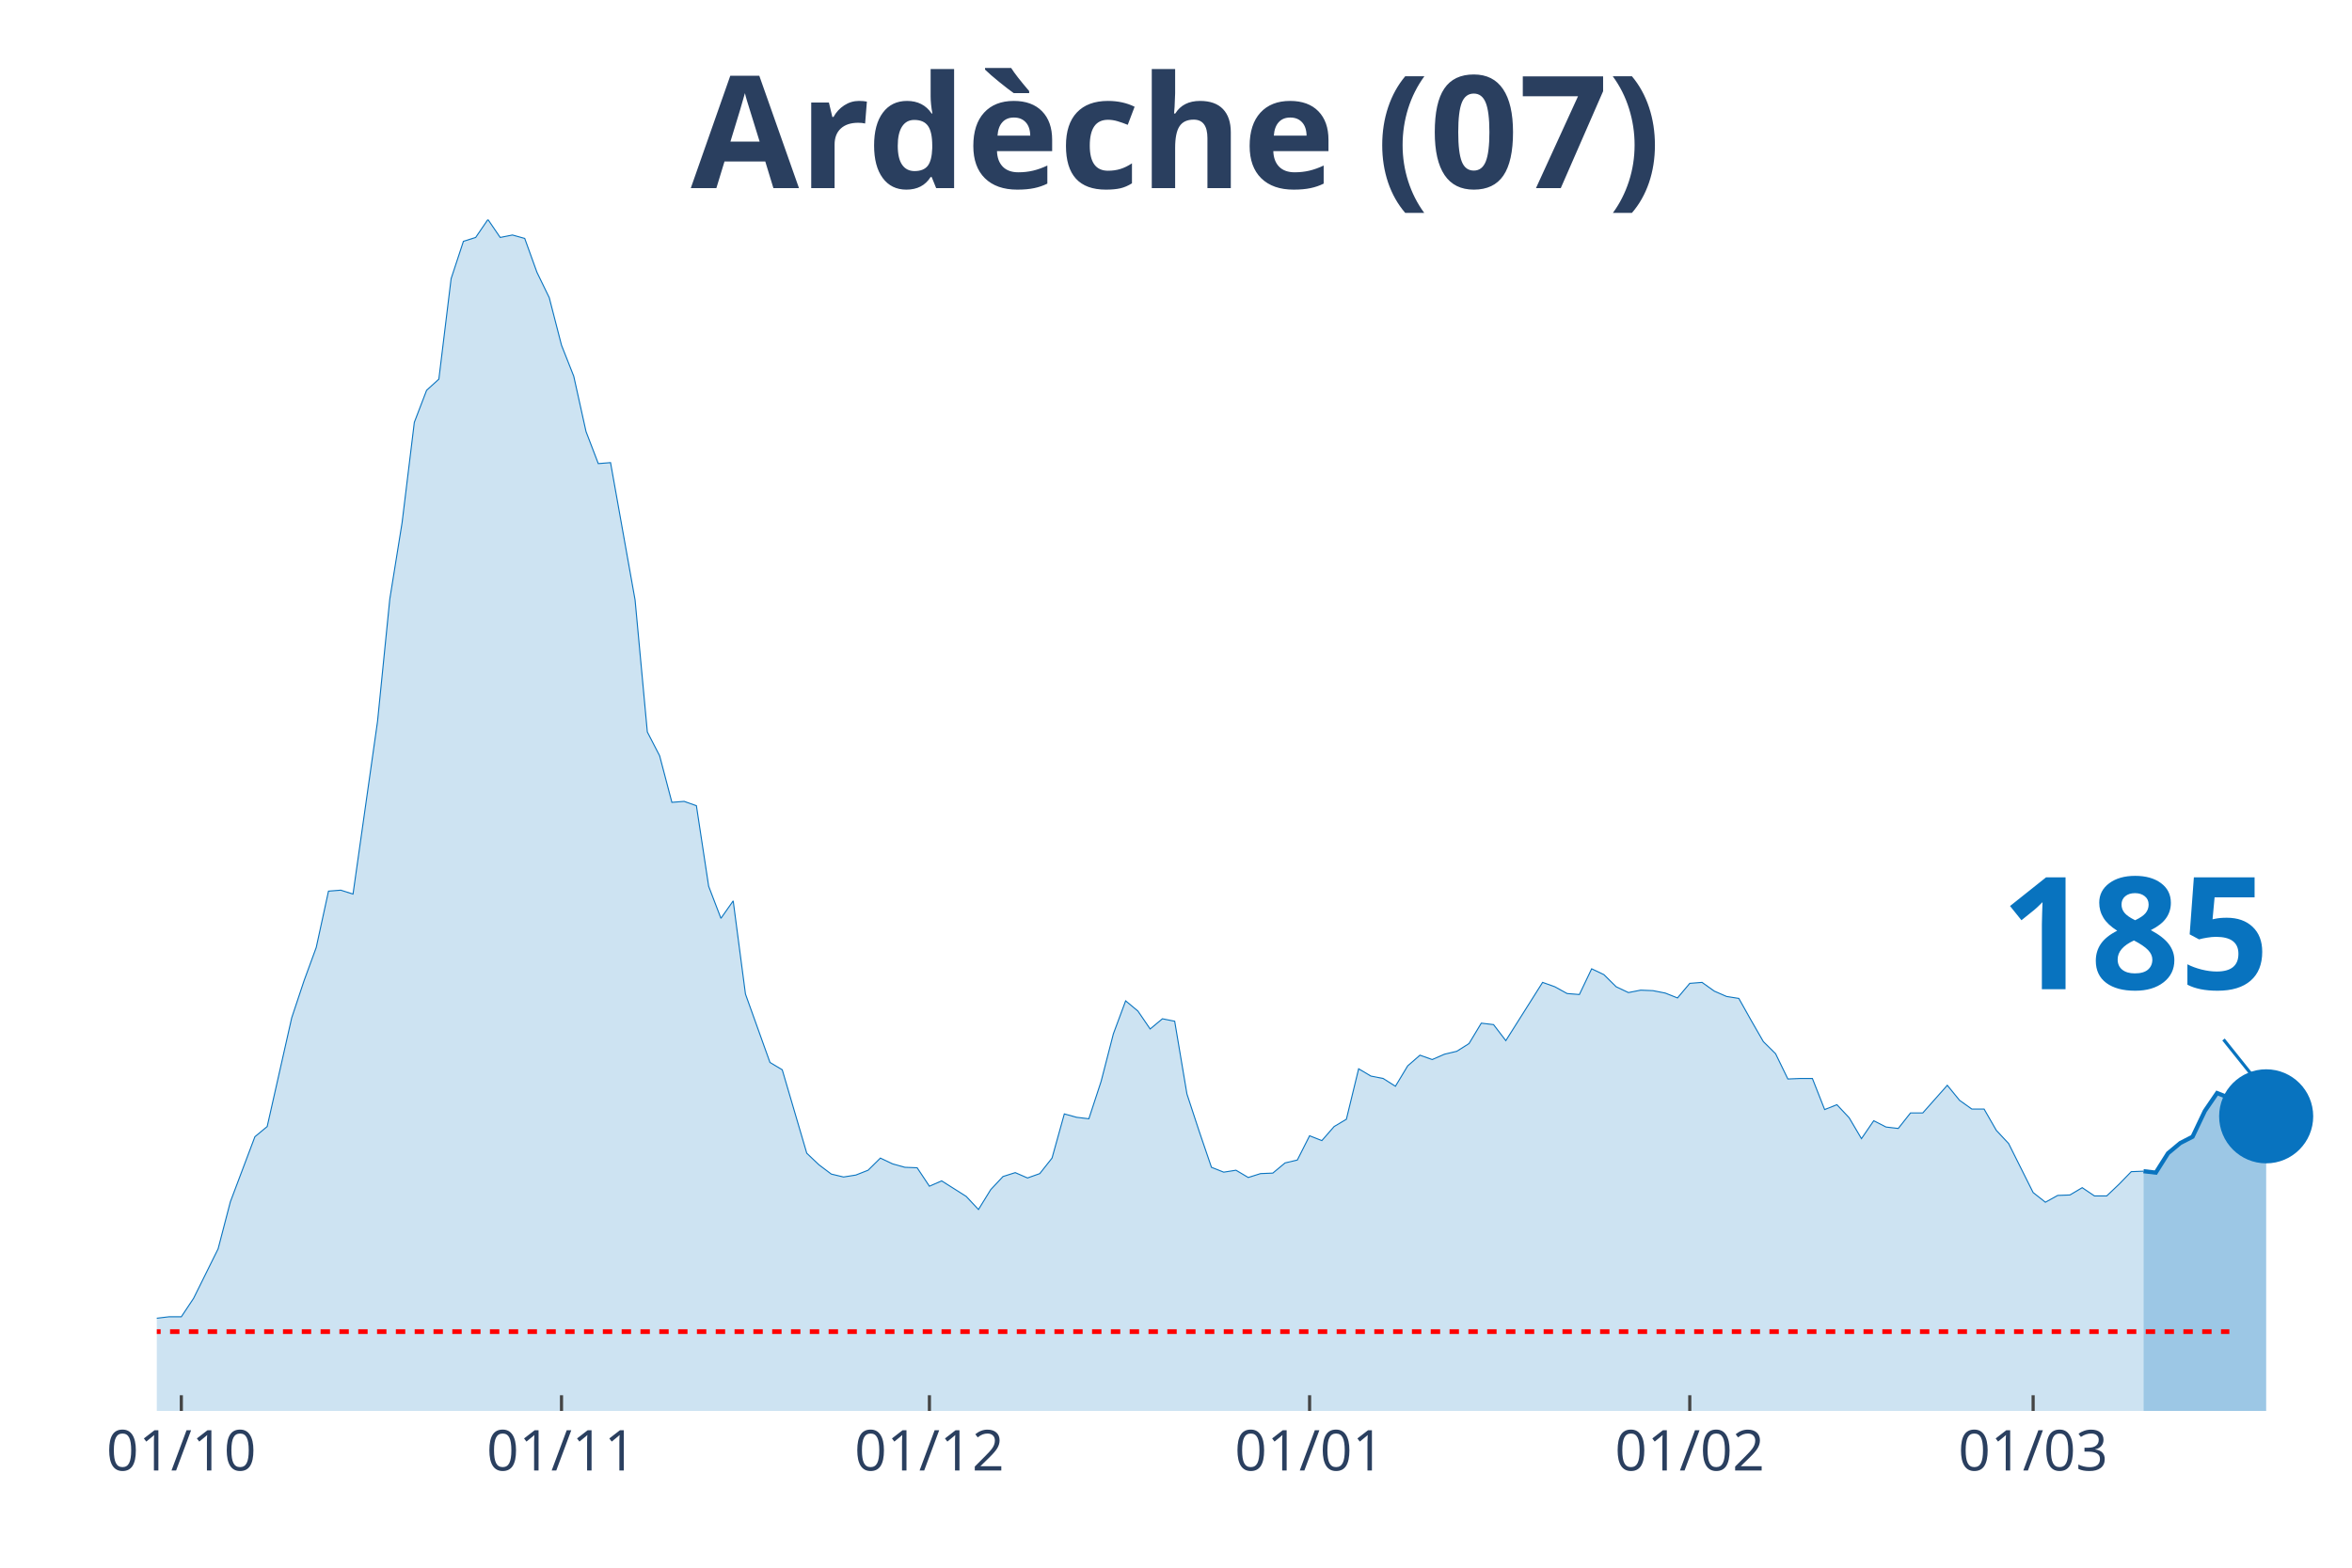
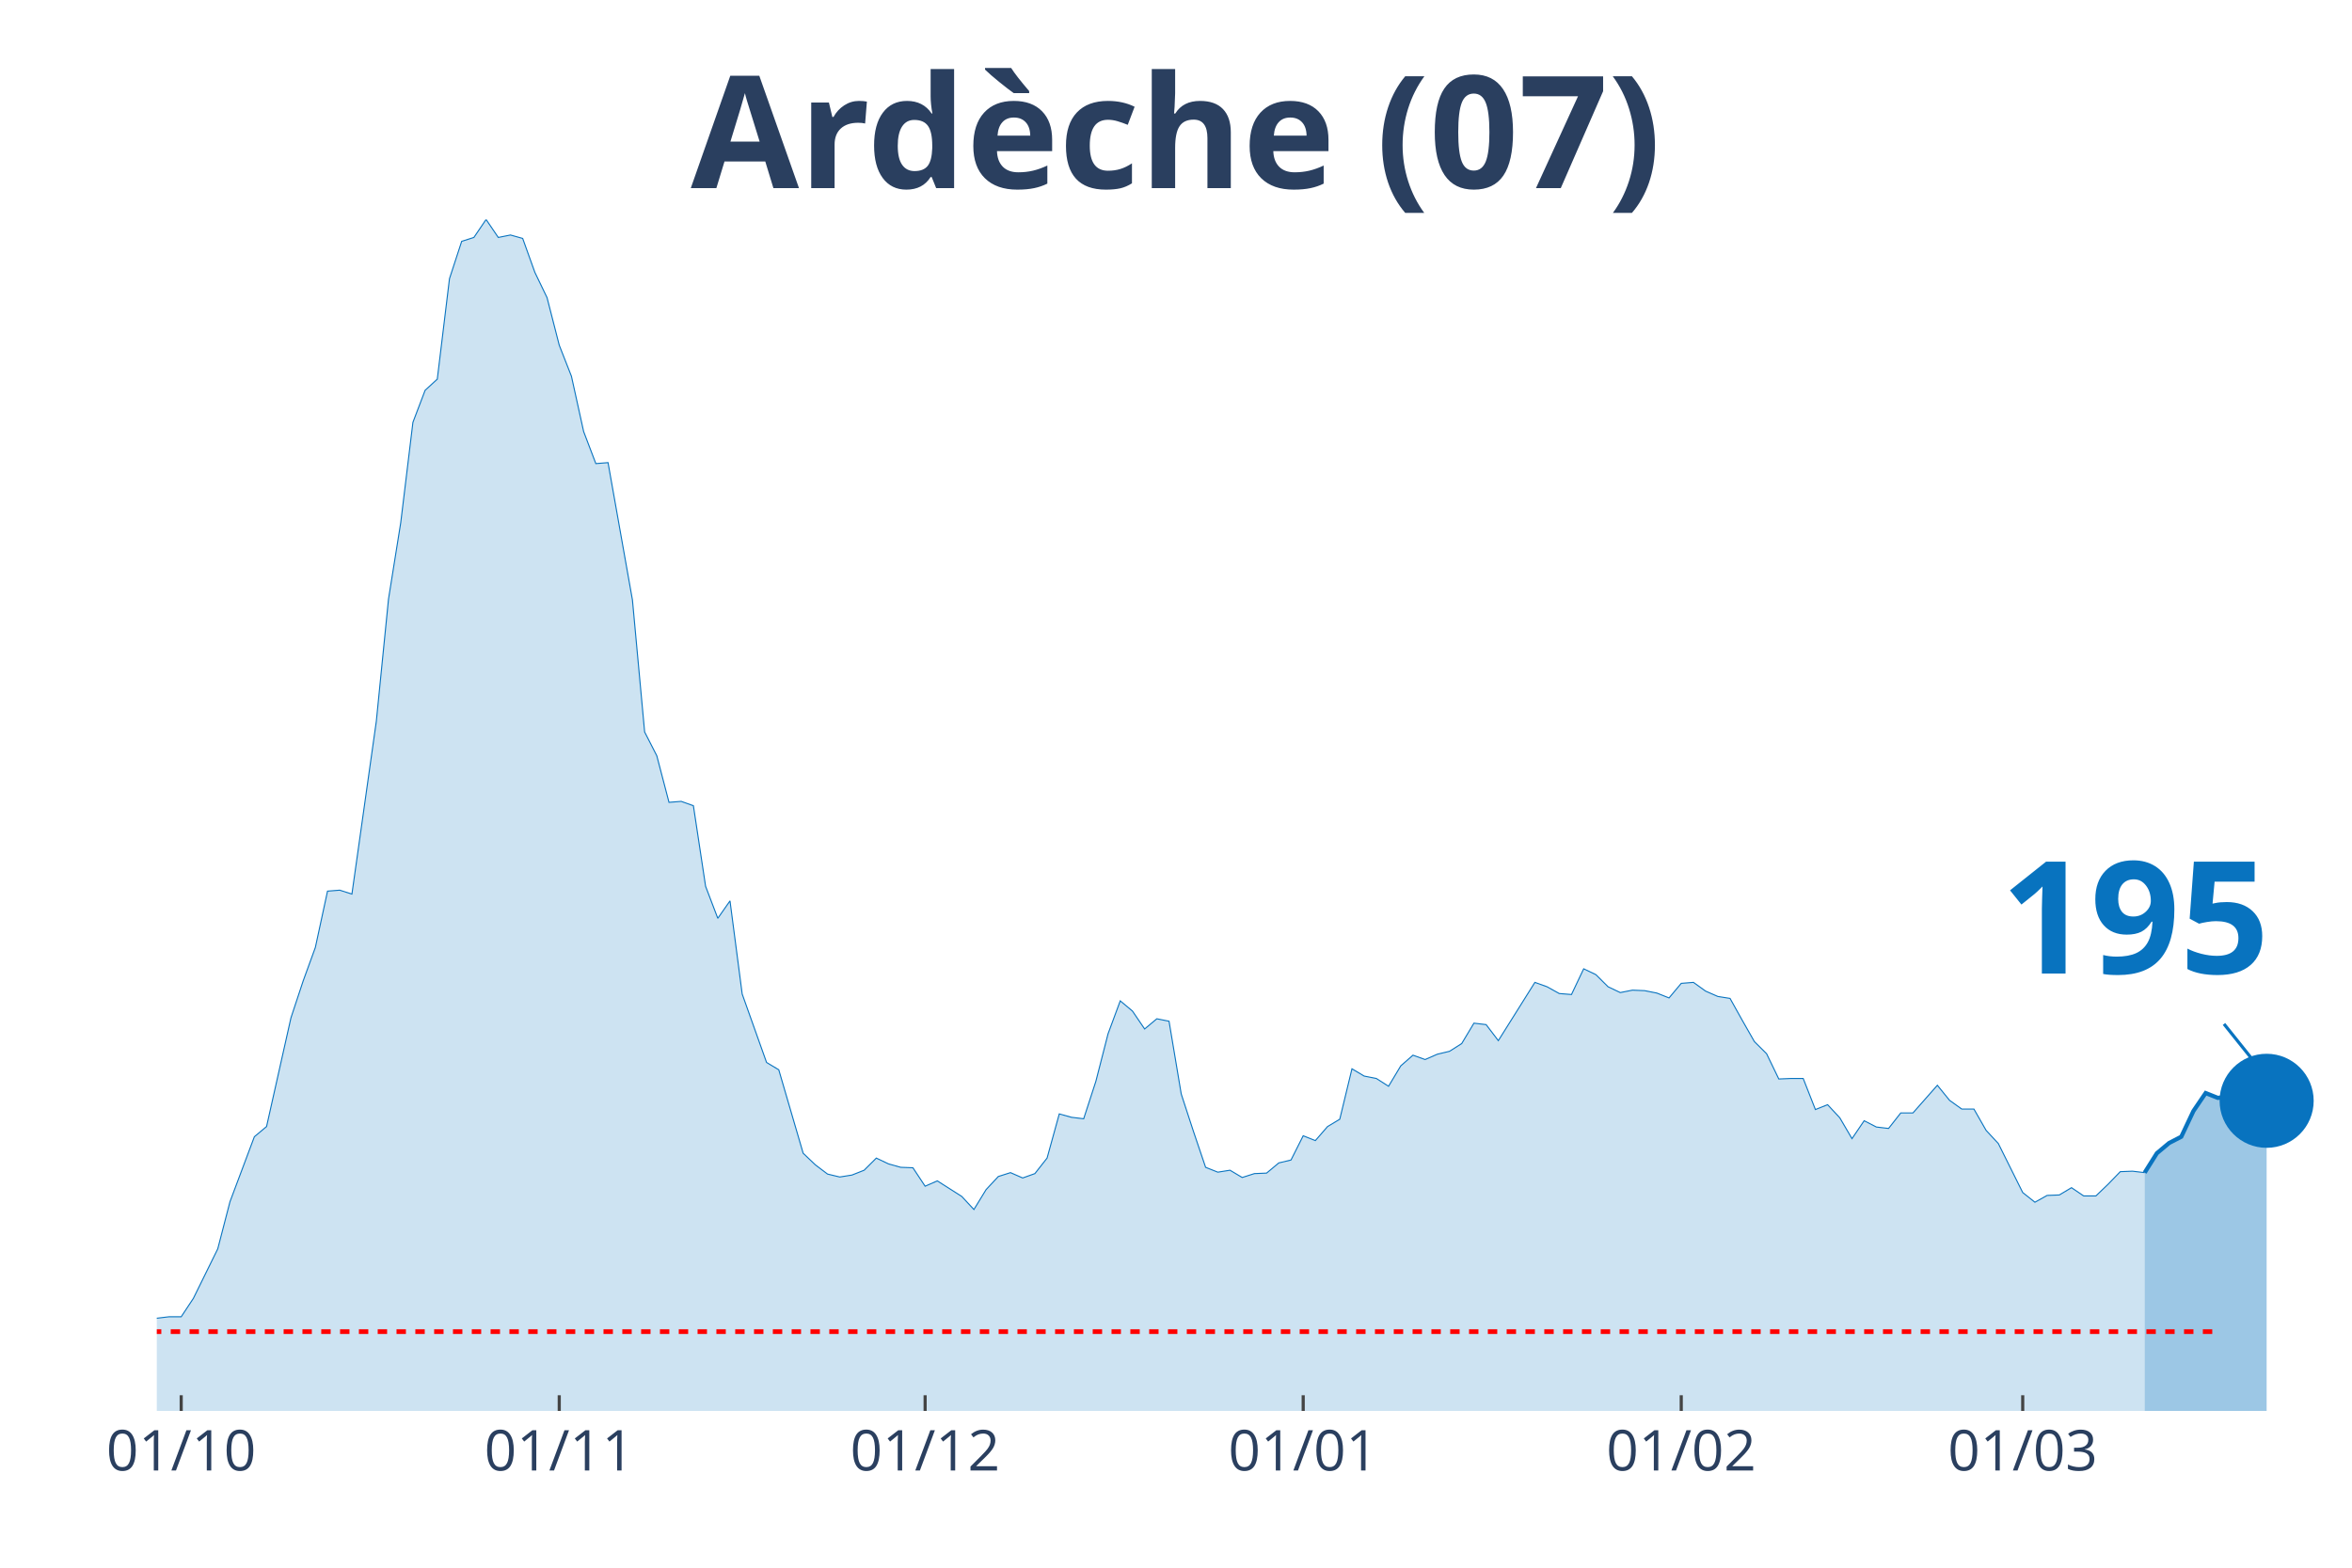
<svg xmlns="http://www.w3.org/2000/svg" class="main-svg" width="1125" height="750" style="" viewBox="0 0 750 500">
  <rect x="0" y="0" width="750" height="500" style="fill: rgb(0, 0, 0); fill-opacity: 0;" />
-   <defs id="defs-3314a8">
+   <defs id="defs-68c326">
    <g class="clips">
-       <clipPath id="clip3314a8xyplot" class="plotclip">
+       <clipPath id="clip68c326xyplot" class="plotclip">
        <rect width="700" height="380" />
      </clipPath>
-       <clipPath class="axesclip" id="clip3314a8x">
+       <clipPath class="axesclip" id="clip68c326x">
        <rect x="50" y="0" width="700" height="500" />
      </clipPath>
-       <clipPath class="axesclip" id="clip3314a8y">
+       <clipPath class="axesclip" id="clip68c326y">
        <rect x="0" y="70" width="750" height="380" />
      </clipPath>
-       <clipPath class="axesclip" id="clip3314a8xy">
+       <clipPath class="axesclip" id="clip68c326xy">
        <rect x="50" y="70" width="700" height="380" />
      </clipPath>
    </g>
    <g class="gradients" />
  </defs>
  <g class="bglayer">
    <rect class="bg" x="50" y="70" width="700" height="380" style="fill: rgb(0, 0, 0); fill-opacity: 0; stroke-width: 0;" />
  </g>
  <g class="layer-below">
    <g class="imagelayer" />
    <g class="shapelayer" />
  </g>
  <g class="cartesianlayer">
    <g class="subplot xy">
      <g class="layer-subplot">
        <g class="shapelayer" />
        <g class="imagelayer" />
      </g>
      <g class="gridlayer">
        <g class="x">
-           <path class="xgrid crisp" transform="translate(57.82,0)" d="M0,70v380" style="stroke: rgb(255, 255, 255); stroke-opacity: 1; stroke-width: 1px;" />
-           <path class="xgrid crisp" transform="translate(179.05,0)" d="M0,70v380" style="stroke: rgb(255, 255, 255); stroke-opacity: 1; stroke-width: 1px;" />
-           <path class="xgrid crisp" transform="translate(296.37,0)" d="M0,70v380" style="stroke: rgb(255, 255, 255); stroke-opacity: 1; stroke-width: 1px;" />
-           <path class="xgrid crisp" transform="translate(417.6,0)" d="M0,70v380" style="stroke: rgb(255, 255, 255); stroke-opacity: 1; stroke-width: 1px;" />
-           <path class="xgrid crisp" transform="translate(538.83,0)" d="M0,70v380" style="stroke: rgb(255, 255, 255); stroke-opacity: 1; stroke-width: 1px;" />
-           <path class="xgrid crisp" transform="translate(648.32,0)" d="M0,70v380" style="stroke: rgb(255, 255, 255); stroke-opacity: 1; stroke-width: 1px;" />
+           <path class="xgrid crisp" transform="translate(57.78,0)" d="M0,70v380" style="stroke: rgb(255, 255, 255); stroke-opacity: 1; stroke-width: 1px;" />
+           <path class="xgrid crisp" transform="translate(178.33,0)" d="M0,70v380" style="stroke: rgb(255, 255, 255); stroke-opacity: 1; stroke-width: 1px;" />
+           <path class="xgrid crisp" transform="translate(295,0)" d="M0,70v380" style="stroke: rgb(255, 255, 255); stroke-opacity: 1; stroke-width: 1px;" />
+           <path class="xgrid crisp" transform="translate(415.56,0)" d="M0,70v380" style="stroke: rgb(255, 255, 255); stroke-opacity: 1; stroke-width: 1px;" />
+           <path class="xgrid crisp" transform="translate(536.11,0)" d="M0,70v380" style="stroke: rgb(255, 255, 255); stroke-opacity: 1; stroke-width: 1px;" />
+           <path class="xgrid crisp" transform="translate(645,0)" d="M0,70v380" style="stroke: rgb(255, 255, 255); stroke-opacity: 1; stroke-width: 1px;" />
        </g>
        <g class="y" />
      </g>
      <g class="zerolinelayer" />
      <path class="xlines-below" />
      <path class="ylines-below" />
      <g class="overlines-below" />
      <g class="xaxislayer-below" />
      <g class="yaxislayer-below" />
      <g class="overaxes-below" />
-       <g class="plot" transform="translate(50, 70)" clip-path="url('#clip3314a8xyplot')">
+       <g class="plot" transform="translate(50, 70)" clip-path="url('#clip68c326xyplot')">
        <g class="scatterlayer mlayer">
-           <g class="trace scatter trace2de2e3" style="stroke-miterlimit: 2;">
+           <g class="trace scatter tracef6f676" style="stroke-miterlimit: 2;">
            <g class="fills">
              <g>
-                 <path class="js-fill" d="M633.52,380L-531.84,380L-531.84,377.52L-488.83,377.21L-484.92,377.06L-418.44,374.89L-414.53,375.2L-348.04,379.23L-344.13,379.07L-207.26,376.9L-203.35,375.98L-160.34,372.73L-156.42,372.73L-144.69,371.33L-140.78,371.18L-132.96,368.55L-129.05,368.24L-109.5,364.52L-105.59,364.83L-78.21,363.44L-74.3,363.59L-62.57,363.9L-58.66,362.66L-54.75,361.43L-50.84,361.58L-46.93,361.74L-43.02,360.34L-39.11,360.81L-35.2,363.13L-23.46,363.59L-19.55,363.28L-15.64,360.81L-11.73,360.19L-7.82,355.85L-3.91,354.31L0,350.44L3.91,349.97L7.82,349.97L11.73,344.09L19.55,328.3L23.46,313.29L31.28,292.55L35.2,289.3L43.02,254.62L46.93,242.86L50.84,232.18L54.75,214.22L58.66,213.91L62.57,215.15L70.39,160.05L74.3,121.04L78.21,96.74L82.12,64.7L86.03,54.48L89.94,50.92L93.85,18.88L97.77,6.97L101.68,5.73L105.59,0L109.5,5.73L113.41,4.95L117.32,6.04L121.23,16.87L125.14,24.92L129.05,40.09L132.96,50L136.87,67.64L140.78,77.86L144.69,77.55L152.51,121.35L156.42,163.45L160.34,171.04L164.25,185.9L168.16,185.59L172.07,186.98L175.98,212.68L179.89,222.89L183.8,217.32L187.71,247.04L195.53,268.86L199.44,271.19L207.26,297.81L211.17,301.52L215.08,304.46L218.99,305.39L222.91,304.77L226.82,303.23L230.73,299.36L234.64,301.21L238.55,302.3L242.46,302.45L246.37,308.33L250.28,306.63L258.1,311.58L262.01,315.76L265.92,309.42L269.83,305.24L273.74,304L277.65,305.7L281.56,304.31L285.47,299.36L289.39,285.27L293.3,286.35L297.21,286.82L301.12,274.9L305.03,259.73L308.94,249.21L312.85,252.46L316.76,258.18L320.67,254.93L324.58,255.71L328.49,278.92L332.4,290.84L336.31,302.3L340.22,303.85L344.13,303.23L348.04,305.55L351.96,304.31L355.87,304.15L359.78,300.9L363.69,299.98L367.6,292.24L371.51,293.78L375.42,289.3L379.33,286.97L383.24,270.88L387.15,273.2L391.06,273.97L394.97,276.45L398.88,269.95L402.79,266.54L406.7,267.93L410.61,266.23L414.53,265.3L418.44,262.83L422.35,256.33L426.26,256.79L430.17,261.9L434.08,255.71L441.9,243.32L445.81,244.72L449.72,246.88L453.63,247.19L457.54,238.99L461.45,240.85L465.36,244.72L469.27,246.57L473.18,245.8L477.09,245.96L481.01,246.73L484.92,248.28L488.83,243.63L492.74,243.32L496.65,246.11L500.56,247.81L504.47,248.43L508.38,255.4L512.29,262.21L516.2,266.08L520.11,274.13L524.02,273.97L527.93,273.97L531.84,283.88L535.75,282.33L539.66,286.51L543.58,293.16L547.49,287.44L551.4,289.45L555.31,289.91L559.22,284.96L563.13,284.96L570.95,276.14L574.86,280.94L578.77,283.72L582.68,283.72L586.59,290.53L590.5,294.71L598.32,310.35L602.23,313.44L606.15,311.27L610.06,311.12L613.97,308.8L617.88,311.43L621.79,311.43L625.7,307.71L629.61,303.69L633.52,303.54" style="fill: rgb(8, 115, 191); fill-opacity: 0.2; stroke-width: 0;" />
+                 <path class="js-fill" d="M633.89,380L-528.89,380L-528.89,377.52L-486.11,377.21L-482.22,377.06L-416.11,374.89L-412.22,375.2L-346.11,379.23L-342.22,379.07L-206.11,376.9L-202.22,375.98L-159.44,372.73L-155.56,372.73L-147.78,371.49L-143.89,371.33L-136.11,369.01L-132.22,368.55L-116.67,365.76L-112.78,363.75L-101.11,364.68L-97.22,364.99L-89.44,363.13L-85.56,364.21L-70,363.9L-66.11,364.68L-50.56,361.58L-46.67,361.74L-42.78,360.34L-38.89,360.81L-35,363.13L-31.11,363.59L-23.33,363.59L-19.44,363.28L-15.56,360.81L-11.67,360.19L-7.78,355.85L-3.89,354.31L0,350.44L3.89,349.97L7.78,349.97L11.67,344.09L19.44,328.3L23.33,313.29L31.11,292.55L35,289.3L42.78,254.62L46.67,242.86L50.56,232.18L54.44,214.22L58.33,213.91L62.22,215.15L70,160.05L73.89,121.04L77.78,96.74L81.67,64.7L85.56,54.48L89.44,50.92L93.33,18.88L97.22,6.97L101.11,5.73L105,0L108.89,5.73L112.78,4.95L116.67,6.04L120.56,16.87L124.44,24.92L128.33,40.09L132.22,50L136.11,67.64L140,77.86L143.89,77.55L151.67,121.35L155.56,163.45L159.44,171.04L163.33,185.9L167.22,185.59L171.11,186.98L175,212.68L178.89,222.89L182.78,217.32L186.67,247.04L194.44,268.86L198.33,271.19L206.11,297.81L210,301.52L213.89,304.46L217.78,305.39L221.67,304.77L225.56,303.23L229.44,299.36L233.33,301.21L237.22,302.3L241.11,302.45L245,308.33L248.89,306.63L256.67,311.58L260.56,315.76L264.44,309.42L268.33,305.24L272.22,304L276.11,305.7L280,304.31L283.89,299.36L287.78,285.27L291.67,286.35L295.56,286.82L299.44,274.9L303.33,259.73L307.22,249.21L311.11,252.46L315,258.18L318.89,254.93L322.78,255.71L326.67,278.92L330.56,290.84L334.44,302.3L338.33,303.85L342.22,303.23L346.11,305.55L350,304.31L353.89,304.15L357.78,300.9L361.67,299.98L365.56,292.24L369.44,293.78L373.33,289.3L377.22,286.97L381.11,270.88L385,273.2L388.89,273.97L392.78,276.45L396.67,269.95L400.56,266.54L404.44,267.93L408.33,266.23L412.22,265.3L416.11,262.83L420,256.33L423.89,256.79L427.78,261.9L431.67,255.71L439.44,243.32L443.33,244.72L447.22,246.88L451.11,247.19L455,238.99L458.89,240.85L462.78,244.72L466.67,246.57L470.56,245.8L474.44,245.96L478.33,246.73L482.22,248.28L486.11,243.63L490,243.32L493.89,246.11L497.78,247.81L501.67,248.43L505.56,255.4L509.44,262.21L513.33,266.08L517.22,274.13L521.11,273.97L525,273.97L528.89,283.88L532.78,282.33L536.67,286.51L540.56,293.16L544.44,287.44L548.33,289.45L552.22,289.91L556.11,284.96L560,284.96L567.78,276.14L571.67,280.94L575.56,283.72L579.44,283.72L583.33,290.53L587.22,294.71L595,310.35L598.89,313.44L602.78,311.27L606.67,311.12L610.56,308.8L614.44,311.43L618.33,311.43L622.22,307.71L626.11,303.69L630,303.54L633.89,304" style="fill: rgb(8, 115, 191); fill-opacity: 0.2; stroke-width: 0;" />
              </g>
            </g>
            <g class="errorbars" />
            <g class="lines">
-               <path class="js-line" d="M-531.84,377.52L-488.83,377.21L-484.92,377.06L-418.44,374.89L-414.53,375.2L-348.04,379.23L-344.13,379.07L-207.26,376.9L-203.35,375.98L-160.34,372.73L-156.42,372.73L-144.69,371.33L-140.78,371.18L-132.96,368.55L-129.05,368.24L-109.5,364.52L-105.59,364.83L-78.21,363.44L-74.3,363.59L-62.57,363.9L-58.66,362.66L-54.75,361.43L-50.84,361.58L-46.93,361.74L-43.02,360.34L-39.11,360.81L-35.2,363.13L-23.46,363.59L-19.55,363.28L-15.64,360.81L-11.73,360.19L-7.82,355.85L-3.91,354.31L0,350.44L3.91,349.97L7.82,349.97L11.73,344.09L19.55,328.3L23.46,313.29L31.28,292.55L35.2,289.3L43.02,254.62L46.93,242.86L50.84,232.18L54.75,214.22L58.66,213.91L62.57,215.15L70.39,160.05L74.3,121.04L78.21,96.74L82.12,64.7L86.03,54.48L89.94,50.92L93.85,18.88L97.77,6.97L101.68,5.73L105.59,0L109.5,5.73L113.41,4.95L117.32,6.04L121.23,16.87L125.14,24.92L129.05,40.09L132.96,50L136.87,67.64L140.78,77.86L144.69,77.55L152.51,121.35L156.42,163.45L160.34,171.04L164.25,185.9L168.16,185.59L172.07,186.98L175.98,212.68L179.89,222.89L183.8,217.32L187.71,247.04L195.53,268.86L199.44,271.19L207.26,297.81L211.17,301.52L215.08,304.46L218.99,305.39L222.91,304.77L226.82,303.23L230.73,299.36L234.64,301.21L238.55,302.3L242.46,302.45L246.37,308.33L250.28,306.63L258.1,311.58L262.01,315.76L265.92,309.42L269.83,305.24L273.74,304L277.65,305.7L281.56,304.31L285.47,299.36L289.39,285.27L293.3,286.35L297.21,286.82L301.12,274.9L305.03,259.73L308.94,249.21L312.85,252.46L316.76,258.18L320.67,254.93L324.58,255.71L328.49,278.92L332.4,290.84L336.31,302.3L340.22,303.85L344.13,303.23L348.04,305.55L351.96,304.31L355.87,304.15L359.78,300.9L363.69,299.98L367.6,292.24L371.51,293.78L375.42,289.3L379.33,286.97L383.24,270.88L387.15,273.2L391.06,273.97L394.97,276.45L398.88,269.95L402.79,266.54L406.7,267.93L410.61,266.23L414.53,265.3L418.44,262.83L422.35,256.33L426.26,256.79L430.17,261.9L434.08,255.71L441.9,243.32L445.81,244.72L449.72,246.88L453.63,247.19L457.54,238.99L461.45,240.85L465.36,244.72L469.27,246.57L473.18,245.8L477.09,245.96L481.01,246.73L484.92,248.28L488.83,243.63L492.74,243.32L496.65,246.11L500.56,247.81L504.47,248.43L508.38,255.4L512.29,262.21L516.2,266.08L520.11,274.13L524.02,273.97L527.93,273.97L531.84,283.88L535.75,282.33L539.66,286.51L543.58,293.16L547.49,287.44L551.4,289.45L555.31,289.91L559.22,284.96L563.13,284.96L570.95,276.14L574.86,280.94L578.77,283.72L582.68,283.72L586.59,290.53L590.5,294.71L598.32,310.35L602.23,313.44L606.15,311.27L610.06,311.12L613.97,308.8L617.88,311.43L621.79,311.43L625.7,307.71L629.61,303.69L633.52,303.54" style="vector-effect: non-scaling-stroke; fill: none; stroke: rgb(8, 115, 191); stroke-opacity: 1; stroke-width: 0.5px; opacity: 1;" />
+               <path class="js-line" d="M-528.89,377.52L-486.11,377.21L-482.22,377.06L-416.11,374.89L-412.22,375.2L-346.11,379.23L-342.22,379.07L-206.11,376.9L-202.22,375.98L-159.44,372.73L-155.56,372.73L-147.78,371.49L-143.89,371.33L-136.11,369.01L-132.22,368.55L-116.67,365.76L-112.78,363.75L-101.11,364.68L-97.22,364.99L-89.44,363.13L-85.56,364.21L-70,363.9L-66.11,364.68L-50.56,361.58L-46.67,361.74L-42.78,360.34L-38.89,360.81L-35,363.13L-31.11,363.59L-23.33,363.59L-19.44,363.28L-15.56,360.81L-11.67,360.19L-7.78,355.85L-3.89,354.31L0,350.44L3.89,349.97L7.78,349.97L11.67,344.09L19.44,328.3L23.33,313.29L31.11,292.55L35,289.3L42.78,254.62L46.67,242.86L50.56,232.18L54.44,214.22L58.33,213.91L62.22,215.15L70,160.05L73.89,121.04L77.78,96.74L81.67,64.7L85.56,54.48L89.44,50.92L93.33,18.88L97.22,6.97L101.11,5.73L105,0L108.89,5.73L112.78,4.95L116.67,6.04L120.56,16.87L124.44,24.92L128.33,40.09L132.22,50L136.11,67.64L140,77.86L143.89,77.55L151.67,121.35L155.56,163.45L159.44,171.04L163.33,185.9L167.22,185.59L171.11,186.98L175,212.68L178.89,222.89L182.78,217.32L186.67,247.04L194.44,268.86L198.33,271.19L206.11,297.81L210,301.52L213.89,304.46L217.78,305.39L221.67,304.77L225.56,303.23L229.44,299.36L233.33,301.21L237.22,302.3L241.11,302.45L245,308.33L248.89,306.63L256.67,311.58L260.56,315.76L264.44,309.42L268.33,305.24L272.22,304L276.11,305.7L280,304.31L283.89,299.36L287.78,285.27L291.67,286.35L295.56,286.82L299.44,274.9L303.33,259.73L307.22,249.21L311.11,252.46L315,258.18L318.89,254.93L322.78,255.71L326.67,278.92L330.56,290.84L334.44,302.3L338.33,303.85L342.22,303.23L346.11,305.55L350,304.31L353.89,304.15L357.78,300.9L361.67,299.98L365.56,292.24L369.44,293.78L373.33,289.3L377.22,286.97L381.11,270.88L385,273.2L388.89,273.97L392.78,276.45L396.67,269.95L400.56,266.54L404.44,267.93L408.33,266.23L412.22,265.3L416.11,262.83L420,256.33L423.89,256.79L427.78,261.9L431.67,255.71L439.44,243.32L443.33,244.72L447.22,246.88L451.11,247.19L455,238.99L458.89,240.85L462.78,244.72L466.67,246.57L470.56,245.8L474.44,245.96L478.33,246.73L482.22,248.28L486.11,243.63L490,243.32L493.89,246.11L497.78,247.81L501.67,248.43L505.56,255.4L509.44,262.21L513.33,266.08L517.22,274.13L521.11,273.97L525,273.97L528.89,283.88L532.78,282.33L536.67,286.51L540.56,293.16L544.44,287.44L548.33,289.45L552.22,289.91L556.11,284.96L560,284.96L567.78,276.14L571.67,280.94L575.56,283.72L579.44,283.72L583.33,290.53L587.22,294.71L595,310.35L598.89,313.44L602.78,311.27L606.67,311.12L610.56,308.8L614.44,311.43L618.33,311.43L622.22,307.71L626.11,303.69L630,303.54L633.89,304" style="vector-effect: non-scaling-stroke; fill: none; stroke: rgb(8, 115, 191); stroke-opacity: 1; stroke-width: 0.5px; opacity: 1;" />
            </g>
            <g class="points" />
            <g class="text" />
          </g>
-           <g class="trace scatter trace4eaec5" style="stroke-miterlimit: 2;">
+           <g class="trace scatter trace93974e" style="stroke-miterlimit: 2;">
            <g class="fills">
              <g>
-                 <path class="js-fill" d="M672.63,380L633.52,380L633.52,303.54L637.43,304L641.34,297.81L645.25,294.56L649.16,292.55L653.07,284.34L656.98,278.62L660.89,280.16L664.8,279.7L668.72,285.27L672.63,286.04" style="fill: rgb(8, 115, 191); fill-opacity: 0.4; stroke-width: 0;" />
+                 <path class="js-fill" d="M672.78,380L633.89,380L633.89,304L637.78,297.81L641.67,294.56L645.56,292.55L649.44,284.34L653.33,278.62L657.22,280.16L661.11,279.7L665,285.12L668.89,285.89L672.78,281.09" style="fill: rgb(8, 115, 191); fill-opacity: 0.4; stroke-width: 0;" />
              </g>
            </g>
            <g class="errorbars" />
            <g class="lines">
-               <path class="js-line" d="M633.52,303.54L637.43,304L641.34,297.81L645.25,294.56L649.16,292.55L653.07,284.34L656.98,278.62L660.89,280.16L664.8,279.7L668.72,285.27L672.63,286.04" style="vector-effect: non-scaling-stroke; fill: none; stroke: rgb(8, 115, 191); stroke-opacity: 1; stroke-width: 2px; opacity: 1;" />
+               <path class="js-line" d="M633.89,304L637.78,297.81L641.67,294.56L645.56,292.55L649.44,284.34L653.33,278.62L657.22,280.16L661.11,279.7L665,285.12L668.89,285.89L672.78,281.09" style="vector-effect: non-scaling-stroke; fill: none; stroke: rgb(8, 115, 191); stroke-opacity: 1; stroke-width: 2px; opacity: 1;" />
            </g>
            <g class="points" />
            <g class="text" />
          </g>
-           <g class="trace scatter trace1c1780" style="stroke-miterlimit: 2; opacity: 1;">
+           <g class="trace scatter trace9964c0" style="stroke-miterlimit: 2; opacity: 1;">
            <g class="fills" />
            <g class="errorbars" />
            <g class="lines" />
            <g class="points">
-               <path class="point" transform="translate(672.63,286.04)" d="M15,0A15,15 0 1,1 0,-15A15,15 0 0,1 15,0Z" style="opacity: 1; stroke-width: 0px; fill: rgb(8, 115, 191); fill-opacity: 1;" />
+               <path class="point" transform="translate(672.78,281.09)" d="M15,0A15,15 0 1,1 0,-15A15,15 0 0,1 15,0Z" style="opacity: 1; stroke-width: 0px; fill: rgb(8, 115, 191); fill-opacity: 1;" />
            </g>
            <g class="text" />
          </g>
        </g>
      </g>
      <g class="overplot" />
      <path class="xlines-above crisp" style="fill: none; stroke-width: 1px; stroke: rgb(0, 0, 0); stroke-opacity: 0;" d="" />
      <path class="ylines-above crisp" style="fill: none;" d="M0,0" />
      <g class="overlines-above" />
      <g class="xaxislayer-above">
-         <path class="xtick ticks crisp" d="M0,450v-5" transform="translate(57.82,0)" style="stroke: rgb(68, 68, 68); stroke-opacity: 1; stroke-width: 1px;" />
-         <path class="xtick ticks crisp" d="M0,450v-5" transform="translate(179.05,0)" style="stroke: rgb(68, 68, 68); stroke-opacity: 1; stroke-width: 1px;" />
-         <path class="xtick ticks crisp" d="M0,450v-5" transform="translate(296.37,0)" style="stroke: rgb(68, 68, 68); stroke-opacity: 1; stroke-width: 1px;" />
-         <path class="xtick ticks crisp" d="M0,450v-5" transform="translate(417.6,0)" style="stroke: rgb(68, 68, 68); stroke-opacity: 1; stroke-width: 1px;" />
-         <path class="xtick ticks crisp" d="M0,450v-5" transform="translate(538.83,0)" style="stroke: rgb(68, 68, 68); stroke-opacity: 1; stroke-width: 1px;" />
-         <path class="xtick ticks crisp" d="M0,450v-5" transform="translate(648.32,0)" style="stroke: rgb(68, 68, 68); stroke-opacity: 1; stroke-width: 1px;" />
+         <path class="xtick ticks crisp" d="M0,450v-5" transform="translate(57.78,0)" style="stroke: rgb(68, 68, 68); stroke-opacity: 1; stroke-width: 1px;" />
+         <path class="xtick ticks crisp" d="M0,450v-5" transform="translate(178.33,0)" style="stroke: rgb(68, 68, 68); stroke-opacity: 1; stroke-width: 1px;" />
+         <path class="xtick ticks crisp" d="M0,450v-5" transform="translate(295,0)" style="stroke: rgb(68, 68, 68); stroke-opacity: 1; stroke-width: 1px;" />
+         <path class="xtick ticks crisp" d="M0,450v-5" transform="translate(415.56,0)" style="stroke: rgb(68, 68, 68); stroke-opacity: 1; stroke-width: 1px;" />
+         <path class="xtick ticks crisp" d="M0,450v-5" transform="translate(536.11,0)" style="stroke: rgb(68, 68, 68); stroke-opacity: 1; stroke-width: 1px;" />
+         <path class="xtick ticks crisp" d="M0,450v-5" transform="translate(645,0)" style="stroke: rgb(68, 68, 68); stroke-opacity: 1; stroke-width: 1px;" />
        <g class="xtick">
-           <text text-anchor="middle" x="0" y="469" transform="translate(57.82,0)" style="font-family: 'Open Sans', verdana, arial, sans-serif; font-size: 18px; fill: rgb(42, 63, 95); fill-opacity: 1; white-space: pre;">01/10</text>
+           <text text-anchor="middle" x="0" y="469" transform="translate(57.78,0)" style="font-family: 'Open Sans', verdana, arial, sans-serif; font-size: 18px; fill: rgb(42, 63, 95); fill-opacity: 1; white-space: pre;">01/10</text>
        </g>
        <g class="xtick">
-           <text text-anchor="middle" x="0" y="469" transform="translate(179.05,0)" style="font-family: 'Open Sans', verdana, arial, sans-serif; font-size: 18px; fill: rgb(42, 63, 95); fill-opacity: 1; white-space: pre;">01/11</text>
+           <text text-anchor="middle" x="0" y="469" transform="translate(178.33,0)" style="font-family: 'Open Sans', verdana, arial, sans-serif; font-size: 18px; fill: rgb(42, 63, 95); fill-opacity: 1; white-space: pre;">01/11</text>
        </g>
        <g class="xtick">
-           <text text-anchor="middle" x="0" y="469" transform="translate(296.37,0)" style="font-family: 'Open Sans', verdana, arial, sans-serif; font-size: 18px; fill: rgb(42, 63, 95); fill-opacity: 1; white-space: pre;">01/12</text>
+           <text text-anchor="middle" x="0" y="469" transform="translate(295,0)" style="font-family: 'Open Sans', verdana, arial, sans-serif; font-size: 18px; fill: rgb(42, 63, 95); fill-opacity: 1; white-space: pre;">01/12</text>
        </g>
        <g class="xtick">
-           <text text-anchor="middle" x="0" y="469" transform="translate(417.6,0)" style="font-family: 'Open Sans', verdana, arial, sans-serif; font-size: 18px; fill: rgb(42, 63, 95); fill-opacity: 1; white-space: pre;">01/01</text>
+           <text text-anchor="middle" x="0" y="469" transform="translate(415.56,0)" style="font-family: 'Open Sans', verdana, arial, sans-serif; font-size: 18px; fill: rgb(42, 63, 95); fill-opacity: 1; white-space: pre;">01/01</text>
        </g>
        <g class="xtick">
-           <text text-anchor="middle" x="0" y="469" transform="translate(538.83,0)" style="font-family: 'Open Sans', verdana, arial, sans-serif; font-size: 18px; fill: rgb(42, 63, 95); fill-opacity: 1; white-space: pre;">01/02</text>
+           <text text-anchor="middle" x="0" y="469" transform="translate(536.11,0)" style="font-family: 'Open Sans', verdana, arial, sans-serif; font-size: 18px; fill: rgb(42, 63, 95); fill-opacity: 1; white-space: pre;">01/02</text>
        </g>
        <g class="xtick">
-           <text text-anchor="middle" x="0" y="469" transform="translate(648.32,0)" style="font-family: 'Open Sans', verdana, arial, sans-serif; font-size: 18px; fill: rgb(42, 63, 95); fill-opacity: 1; white-space: pre;">01/03</text>
+           <text text-anchor="middle" x="0" y="469" transform="translate(645,0)" style="font-family: 'Open Sans', verdana, arial, sans-serif; font-size: 18px; fill: rgb(42, 63, 95); fill-opacity: 1; white-space: pre;">01/03</text>
        </g>
      </g>
      <g class="yaxislayer-above" />
      <g class="overaxes-above" />
    </g>
  </g>
  <g class="polarlayer" />
  <g class="ternarylayer" />
  <g class="geolayer" />
  <g class="funnelarealayer" />
  <g class="pielayer" />
  <g class="treemaplayer" />
  <g class="sunburstlayer" />
  <g class="glimages" />
-   <defs id="topdefs-3314a8">
+   <defs id="topdefs-68c326">
    <g class="clips" />
  </defs>
  <g class="layer-above">
    <g class="imagelayer" />
    <g class="shapelayer">
-       <path data-index="0" fill-rule="evenodd" d="M-2147.77,424.7L710.89,424.7" clip-path="url('#clip3314a8xy')" style="opacity: 1; stroke: rgb(255, 0, 0); stroke-opacity: 1; fill: rgb(0, 0, 0); fill-opacity: 0; stroke-dasharray: 3px, 3px; stroke-width: 1.5px;" />
+       <path data-index="0" fill-rule="evenodd" d="M-2135.56,424.7L707.22,424.7" clip-path="url('#clip68c326xy')" style="opacity: 1; stroke: rgb(255, 0, 0); stroke-opacity: 1; fill: rgb(0, 0, 0); fill-opacity: 0; stroke-dasharray: 3px, 3px; stroke-width: 1.5px;" />
    </g>
  </g>
  <g class="infolayer">
    <g class="g-gtitle">
      <text class="gtitle" x="375" y="25" text-anchor="middle" dy="0.7em" style="font-family: 'Open Sans', verdana, arial, sans-serif; font-size: 50px; fill: rgb(42, 63, 95); opacity: 1; font-weight: normal; white-space: pre;">
        <tspan style="font-weight:bold">Ardèche (07)</tspan>
      </text>
    </g>
    <g class="g-xtitle" />
    <g class="annotation" data-index="0" style="opacity: 1;">
-       <g class="annotation-text-g" transform="rotate(0,680.63,296.04)">
-         <g class="cursor-pointer" transform="translate(623, 260)">
+       <g class="annotation-text-g" transform="rotate(0,680.78,291.09)">
+         <g class="cursor-pointer" transform="translate(623, 255)">
          <rect class="bg" x="0.5" y="0.5" width="115" height="71" style="stroke-width: 1px; stroke: rgb(0, 0, 0); stroke-opacity: 0; fill: rgb(255, 255, 255); fill-opacity: 0.6;" />
          <text class="annotation-text" text-anchor="middle" x="57.812" y="55.5" style="font-family: 'Open Sans', verdana, arial, sans-serif; font-size: 50px; fill: rgb(8, 115, 191); fill-opacity: 1; white-space: pre;">
-             <tspan style="font-weight:bold">185 </tspan>
+             <tspan style="font-weight:bold">195 </tspan>
          </text>
        </g>
      </g>
      <g class="annotation-arrow-g" style="opacity: 1;">
-         <path d="M709.03,331.54L720.63,346.04" style="stroke-width: 1px; stroke: rgb(8, 115, 191); stroke-opacity: 1; stroke-dasharray: 0px, 0px, 18.569px, 18.569px;" />
+         <path d="M709.18,326.59L720.78,341.09" style="stroke-width: 1px; stroke: rgb(8, 115, 191); stroke-opacity: 1; stroke-dasharray: 0px, 0px, 18.569px, 18.569px;" />
      </g>
    </g>
  </g>
</svg>
